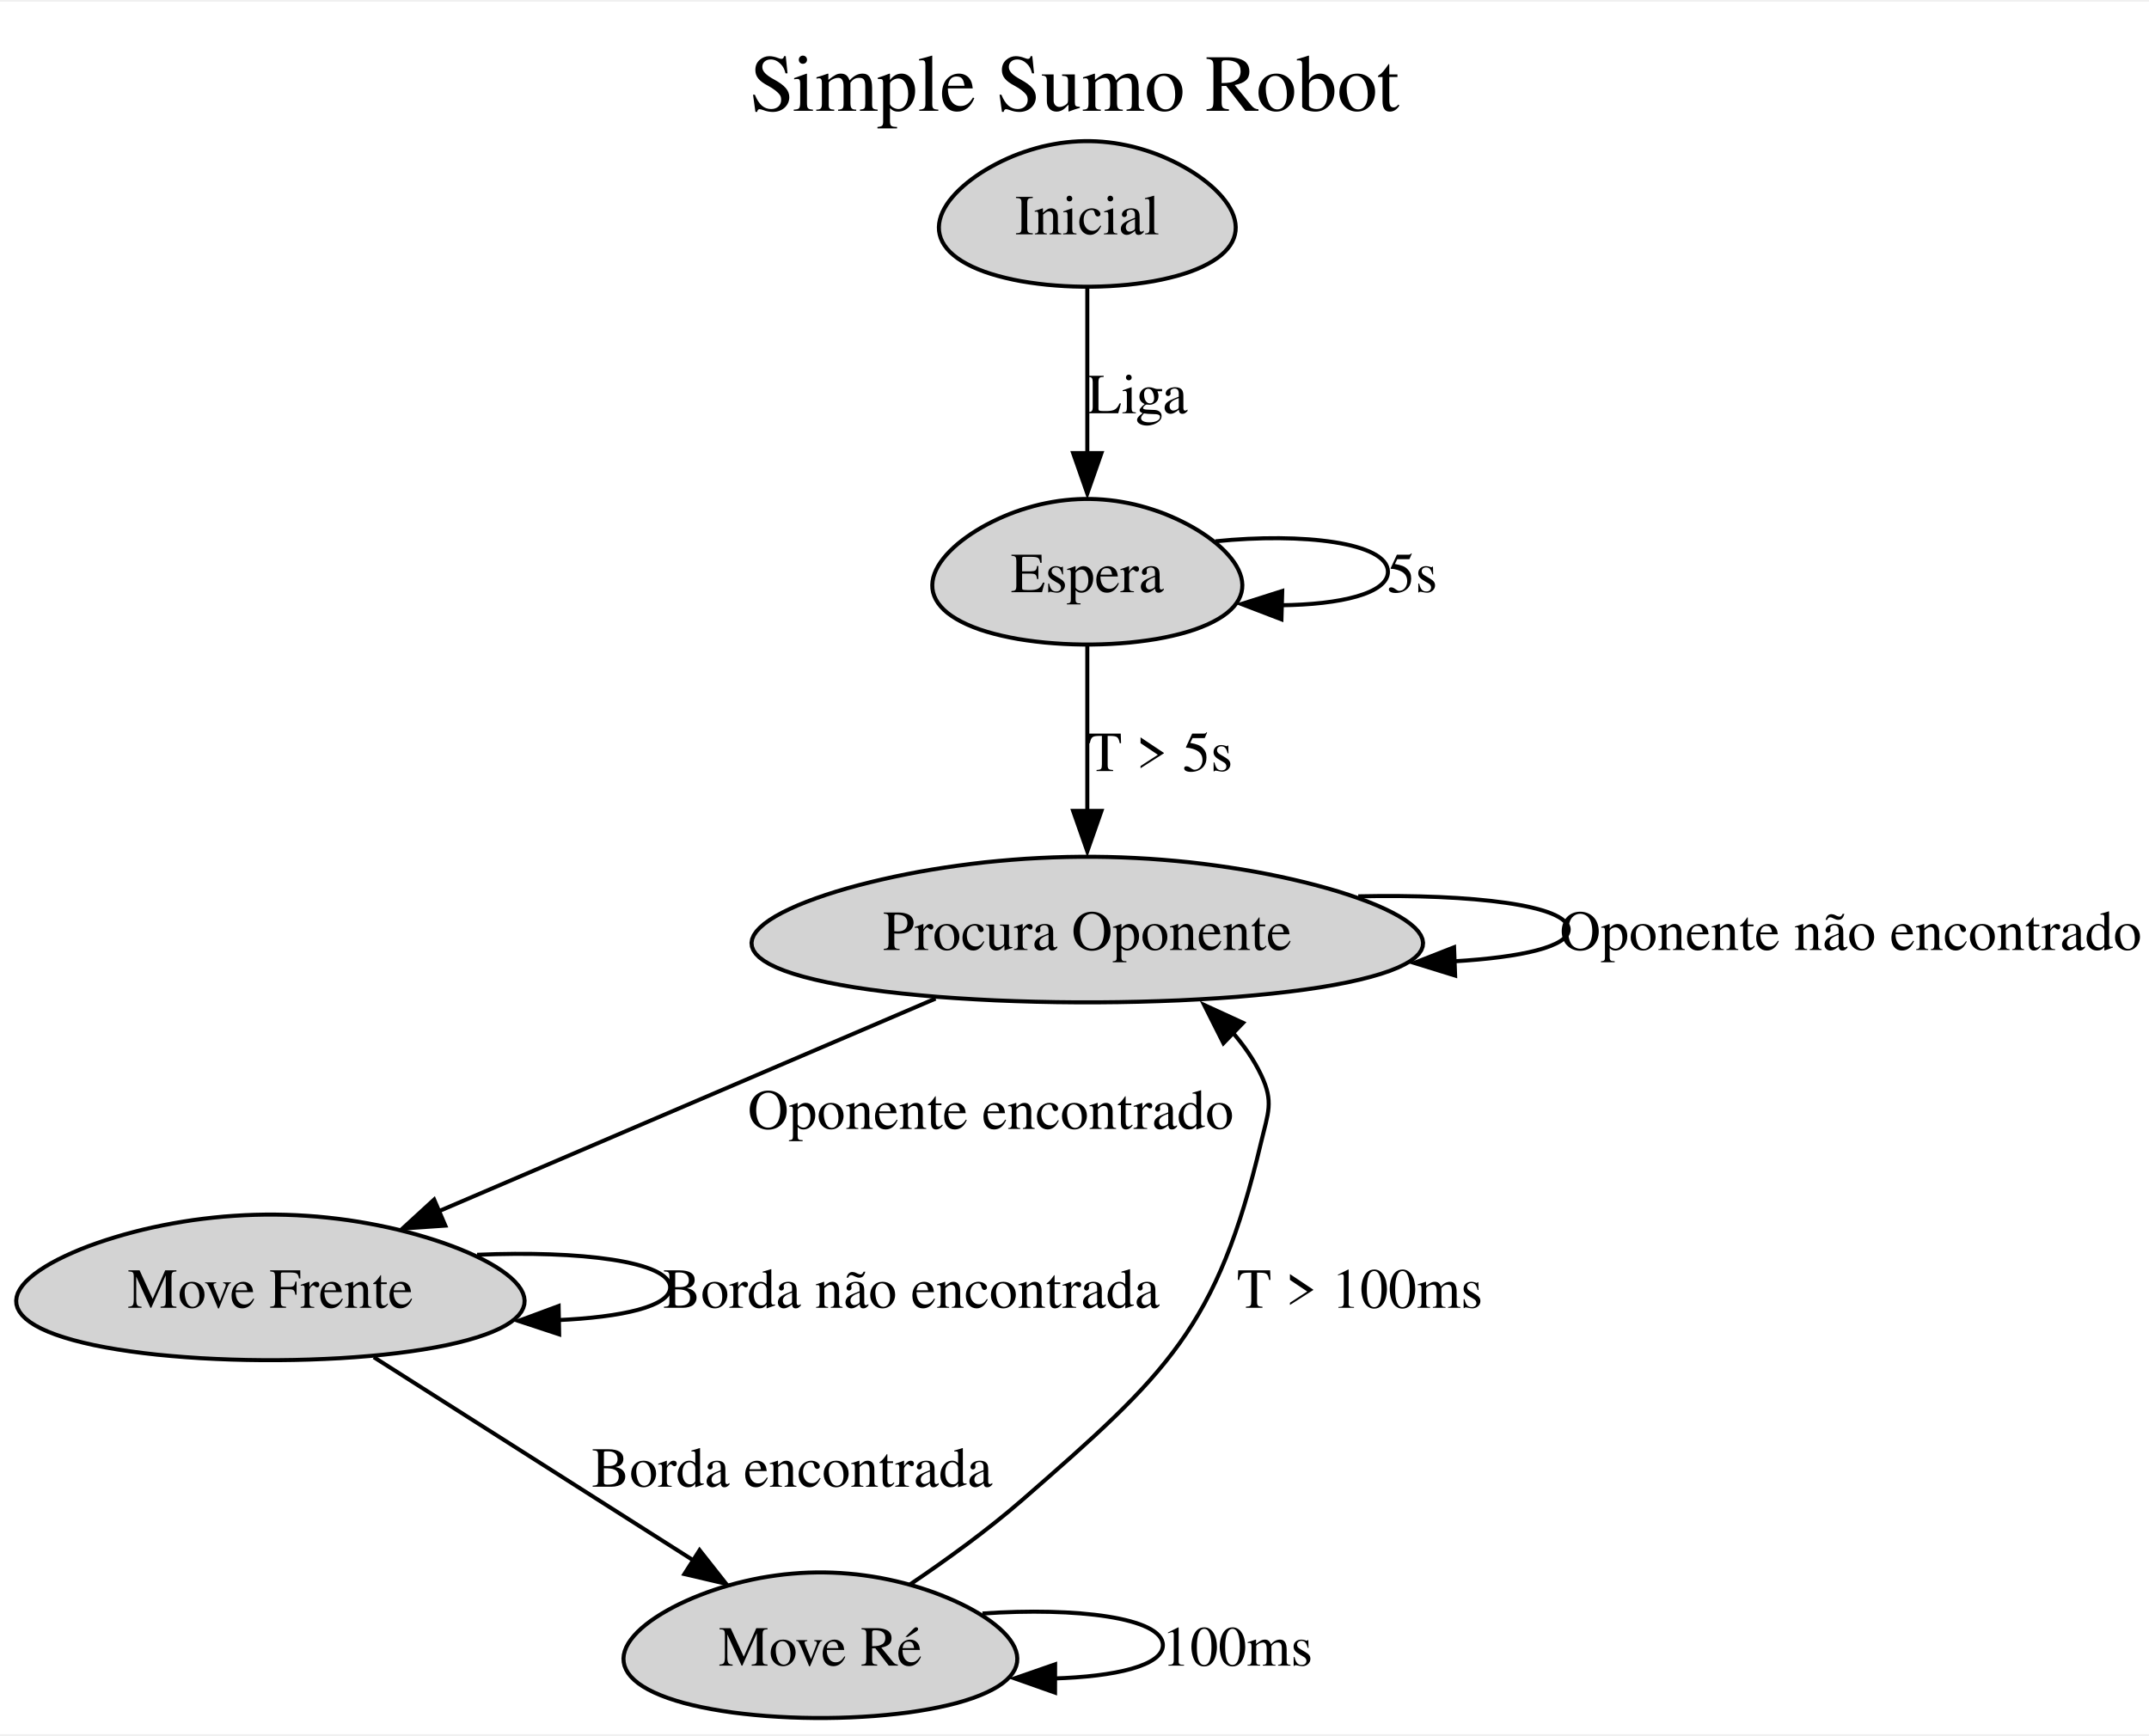
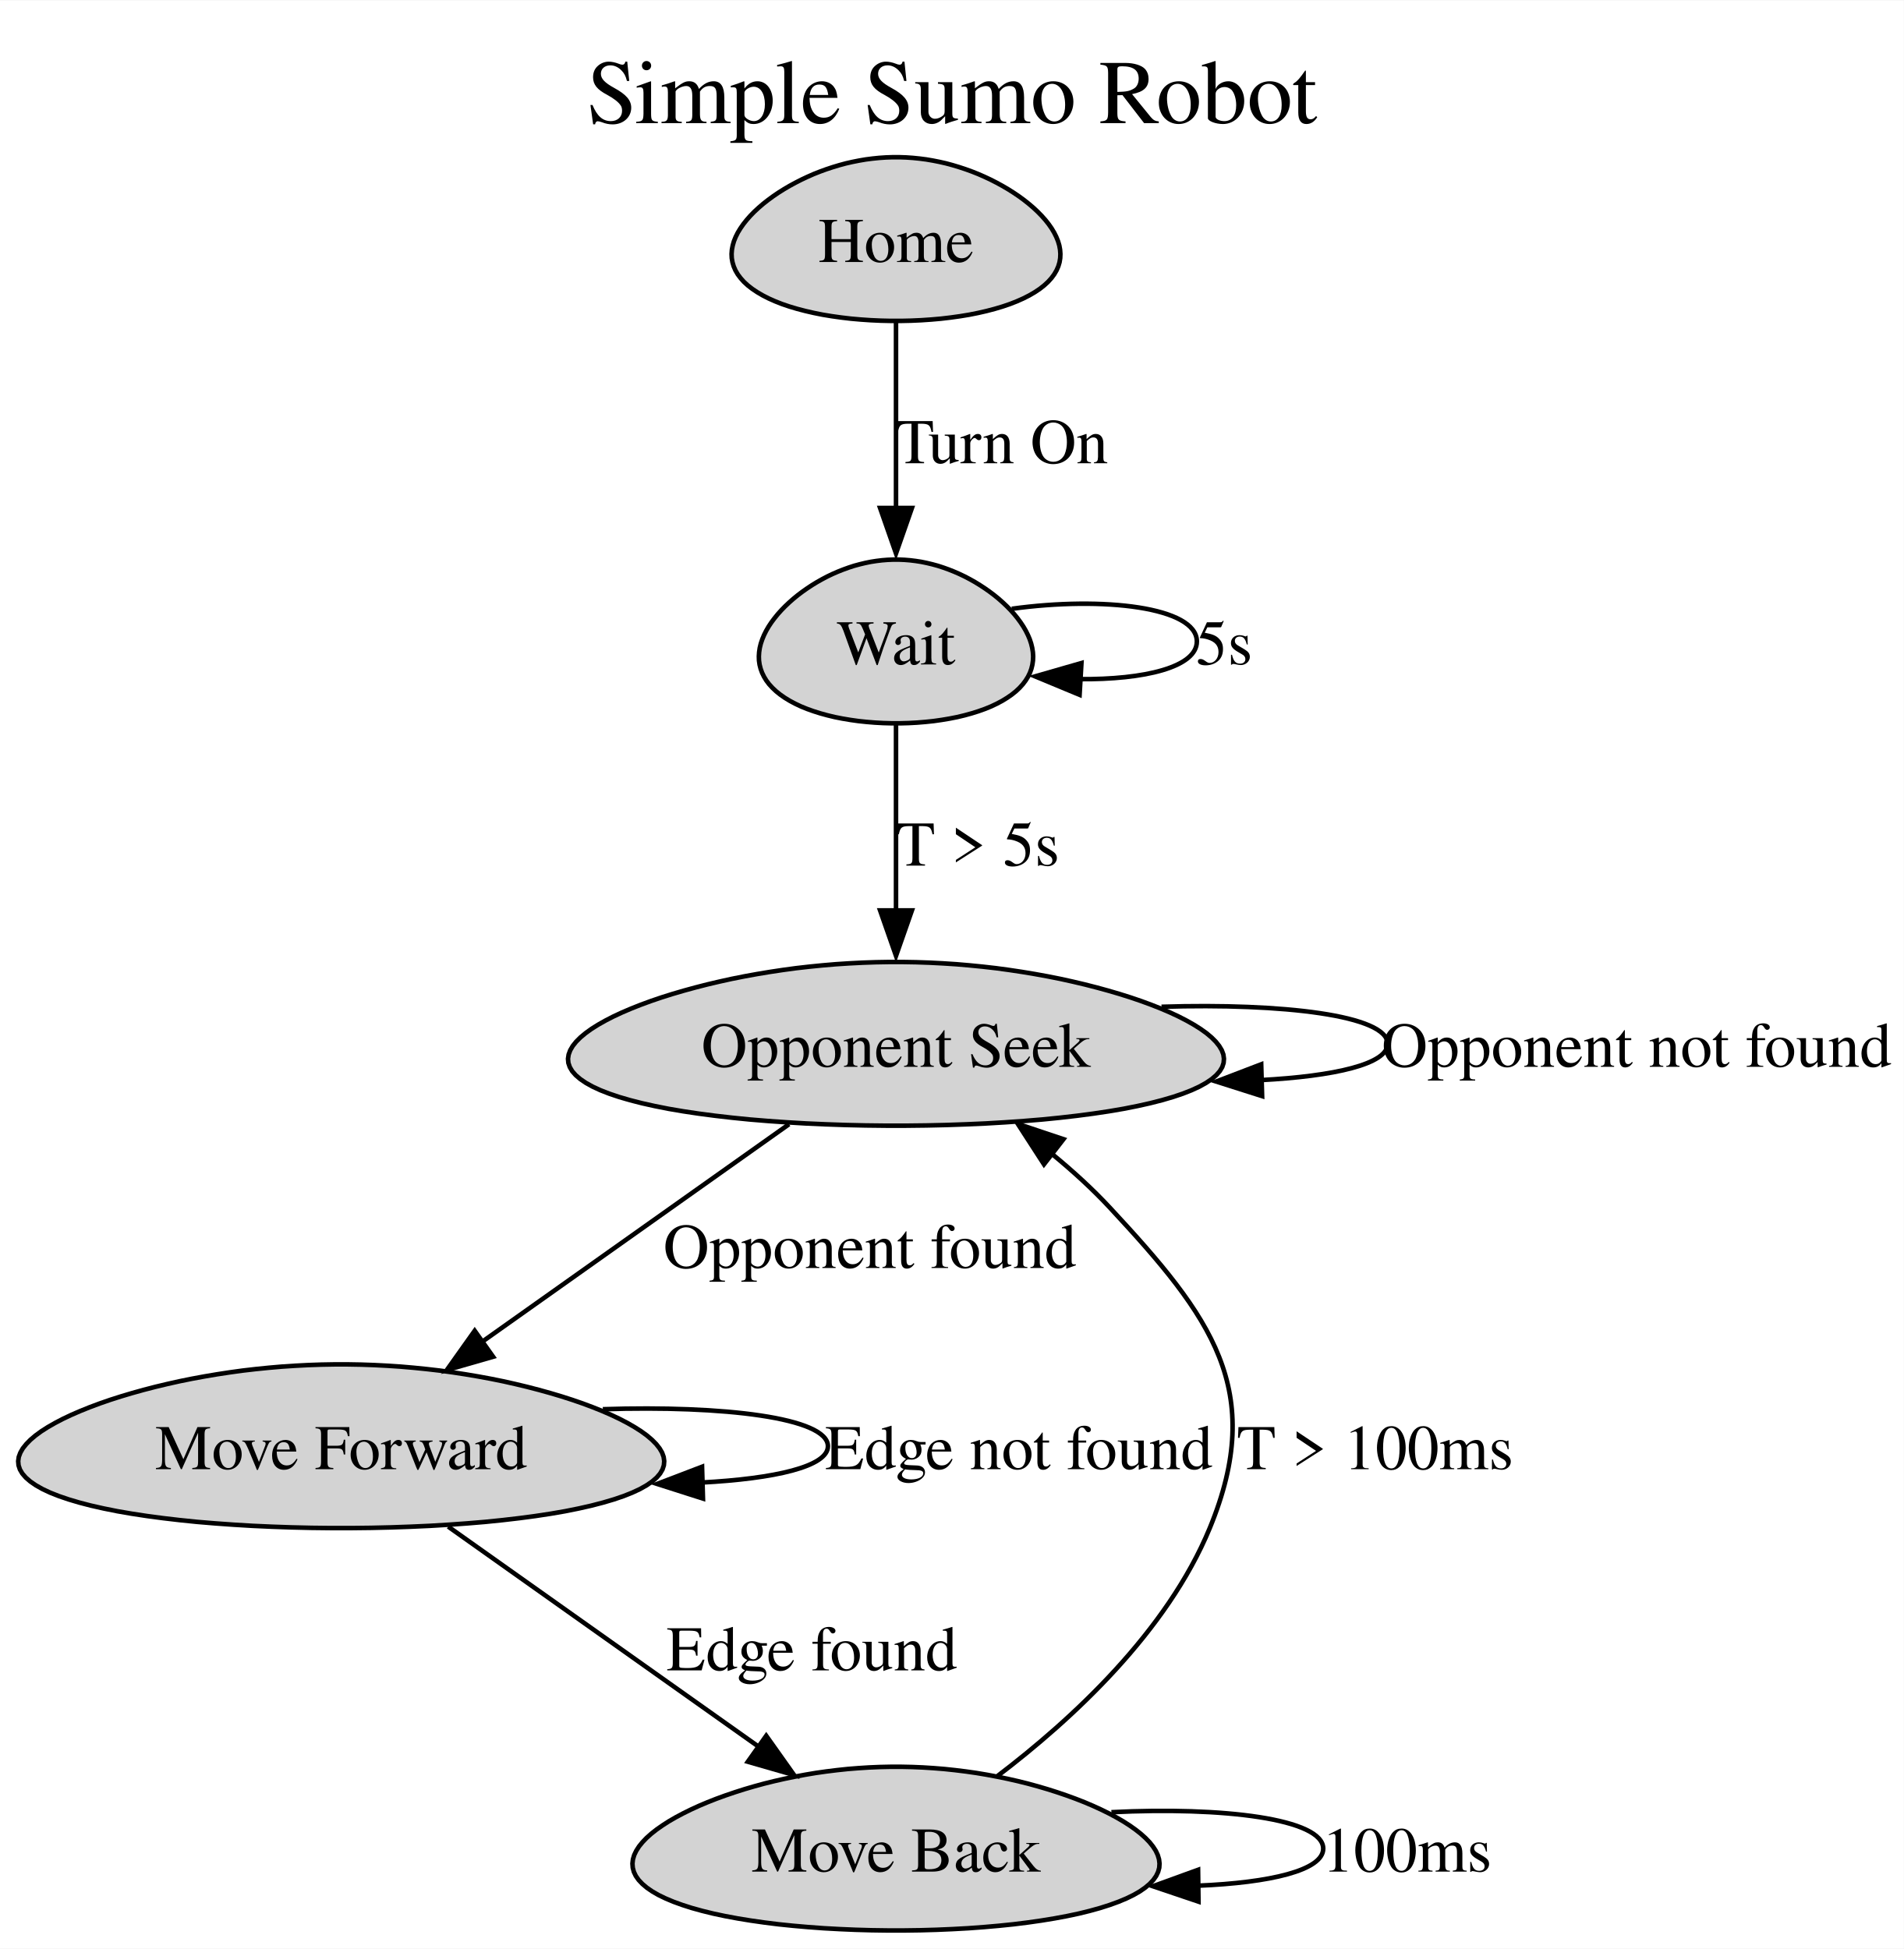
- <svg xmlns="http://www.w3.org/2000/svg" width="531pt" height="429pt" viewBox="0.00 0.00 531.39 428.50">
+ <svg xmlns="http://www.w3.org/2000/svg" width="419pt" height="429pt" viewBox="0.00 0.00 418.66 428.50">
  <g id="graph0" class="graph" transform="scale(1 1) rotate(0) translate(4 424.5)">
-     <polygon fill="white" stroke="none" points="-4,4 -4,-424.5 527.39,-424.5 527.39,4 -4,4" />
-     <text text-anchor="middle" x="261.69" y="-397.5" font-family="Times,serif" font-size="20.00">Simple Sumo Robot</text>
+     <polygon fill="white" stroke="none" points="-4,4 -4,-424.5 414.66,-424.5 414.66,4 -4,4" />
+     <text text-anchor="middle" x="205.33" y="-397.5" font-family="Times,serif" font-size="20.00">Simple Sumo Robot</text>
    <g id="node1" class="node">
-       <polygon fill="lightgray" stroke="black" points="268.26,-354.05 270.51,-354.15 272.73,-354.3 274.92,-354.49 277.08,-354.74 279.18,-355.03 281.22,-355.36 283.2,-355.75 285.1,-356.18 286.93,-356.65 288.66,-357.16 290.3,-357.71 291.85,-358.31 293.29,-358.94 294.62,-359.61 295.84,-360.31 296.95,-361.04 297.94,-361.8 298.81,-362.59 299.56,-363.41 300.19,-364.25 300.7,-365.11 301.09,-365.99 301.36,-366.89 301.52,-367.8 301.56,-368.72 301.49,-369.65 301.31,-370.59 301.03,-371.53 300.65,-372.47 300.17,-373.41 299.6,-374.35 298.94,-375.28 298.2,-376.2 297.38,-377.11 296.49,-378.01 295.53,-378.89 294.5,-379.75 293.42,-380.59 292.29,-381.41 291.11,-382.2 289.88,-382.96 288.62,-383.69 287.32,-384.39 285.98,-385.06 284.62,-385.69 283.24,-386.29 281.83,-386.84 280.41,-387.35 278.97,-387.82 277.51,-388.25 276.05,-388.64 274.57,-388.97 273.09,-389.26 271.6,-389.51 270.11,-389.7 268.61,-389.85 267.11,-389.95 265.61,-390 264.11,-390 262.61,-389.95 261.11,-389.85 259.61,-389.7 258.12,-389.51 256.63,-389.26 255.15,-388.97 253.67,-388.64 252.21,-388.25 250.76,-387.82 249.32,-387.35 247.89,-386.84 246.48,-386.29 245.1,-385.69 243.74,-385.06 242.41,-384.39 241.11,-383.69 239.84,-382.96 238.61,-382.2 237.43,-381.41 236.3,-380.59 235.22,-379.75 234.2,-378.89 233.24,-378.01 232.34,-377.11 231.53,-376.2 230.78,-375.28 230.12,-374.35 229.55,-373.41 229.07,-372.47 228.69,-371.53 228.41,-370.59 228.23,-369.65 228.16,-368.72 228.2,-367.8 228.36,-366.89 228.63,-365.99 229.02,-365.11 229.53,-364.25 230.16,-363.41 230.91,-362.59 231.79,-361.8 232.77,-361.04 233.88,-360.31 235.1,-359.61 236.43,-358.94 237.87,-358.31 239.42,-357.71 241.06,-357.16 242.8,-356.65 244.62,-356.18 246.52,-355.75 248.5,-355.36 250.55,-355.03 252.65,-354.74 254.8,-354.49 256.99,-354.3 259.22,-354.15 261.47,-354.05 263.73,-354 266,-354 268.26,-354.05" />
-       <text text-anchor="middle" x="264.86" y="-366.95" font-family="Times,serif" font-size="14.00">Inicial</text>
+       <polygon fill="lightgray" stroke="black" points="196.38,-354.05 198.6,-354.15 200.79,-354.3 202.95,-354.49 205.07,-354.74 207.14,-355.03 209.15,-355.36 211.1,-355.75 212.98,-356.18 214.77,-356.65 216.48,-357.16 218.1,-357.71 219.62,-358.31 221.04,-358.94 222.36,-359.61 223.56,-360.31 224.65,-361.04 225.62,-361.8 226.48,-362.59 227.22,-363.41 227.84,-364.25 228.34,-365.11 228.73,-365.99 229,-366.89 229.15,-367.8 229.19,-368.72 229.12,-369.65 228.95,-370.59 228.67,-371.53 228.29,-372.47 227.82,-373.41 227.26,-374.35 226.61,-375.28 225.88,-376.2 225.07,-377.11 224.19,-378.01 223.25,-378.89 222.24,-379.75 221.18,-380.59 220.06,-381.41 218.89,-382.2 217.69,-382.96 216.44,-383.69 215.16,-384.39 213.85,-385.06 212.51,-385.69 211.14,-386.29 209.76,-386.84 208.35,-387.35 206.93,-387.82 205.5,-388.25 204.06,-388.64 202.61,-388.97 201.15,-389.26 199.68,-389.51 198.21,-389.7 196.73,-389.85 195.26,-389.95 193.78,-390 192.3,-390 190.82,-389.95 189.34,-389.85 187.87,-389.7 186.4,-389.51 184.93,-389.26 183.47,-388.97 182.02,-388.64 180.57,-388.25 179.14,-387.82 177.72,-387.35 176.32,-386.84 174.93,-386.29 173.57,-385.69 172.23,-385.06 170.92,-384.39 169.63,-383.69 168.39,-382.96 167.18,-382.2 166.02,-381.41 164.9,-380.59 163.83,-379.75 162.83,-378.89 161.88,-378.01 161,-377.11 160.2,-376.2 159.47,-375.28 158.82,-374.35 158.25,-373.41 157.78,-372.47 157.4,-371.53 157.13,-370.59 156.95,-369.65 156.88,-368.72 156.92,-367.8 157.08,-366.89 157.35,-365.99 157.73,-365.11 158.23,-364.25 158.86,-363.41 159.59,-362.59 160.45,-361.8 161.43,-361.04 162.52,-360.31 163.72,-359.61 165.03,-358.94 166.45,-358.31 167.97,-357.71 169.59,-357.16 171.3,-356.65 173.1,-356.18 174.97,-355.75 176.92,-355.36 178.93,-355.03 181,-354.74 183.12,-354.49 185.28,-354.3 187.48,-354.15 189.69,-354.05 191.92,-354 194.15,-354 196.38,-354.05" />
+       <text text-anchor="middle" x="193.04" y="-366.95" font-family="Times,serif" font-size="14.00">Home</text>
    </g>
    <g id="node2" class="node">
-       <polygon fill="lightgray" stroke="black" points="268.41,-265.55 270.76,-265.65 273.08,-265.8 275.37,-265.99 277.62,-266.24 279.82,-266.53 281.95,-266.86 284.02,-267.25 286,-267.68 287.91,-268.15 289.72,-268.66 291.44,-269.21 293.05,-269.81 294.56,-270.44 295.95,-271.11 297.22,-271.81 298.38,-272.54 299.41,-273.3 300.32,-274.09 301.11,-274.91 301.76,-275.75 302.3,-276.61 302.7,-277.49 302.99,-278.39 303.15,-279.3 303.2,-280.22 303.12,-281.15 302.94,-282.09 302.64,-283.03 302.24,-283.97 301.74,-284.91 301.15,-285.85 300.46,-286.78 299.68,-287.7 298.83,-288.61 297.9,-289.51 296.89,-290.39 295.83,-291.25 294.7,-292.09 293.51,-292.91 292.28,-293.7 291,-294.46 289.68,-295.19 288.32,-295.89 286.92,-296.56 285.5,-297.19 284.06,-297.79 282.59,-298.34 281.1,-298.85 279.6,-299.32 278.08,-299.75 276.55,-300.14 275.01,-300.47 273.46,-300.76 271.9,-301.01 270.34,-301.2 268.78,-301.35 267.21,-301.45 265.65,-301.5 264.08,-301.5 262.51,-301.45 260.94,-301.35 259.38,-301.2 257.82,-301.01 256.26,-300.76 254.72,-300.47 253.18,-300.14 251.65,-299.75 250.13,-299.32 248.62,-298.85 247.13,-298.34 245.67,-297.79 244.22,-297.19 242.8,-296.56 241.41,-295.89 240.05,-295.19 238.73,-294.46 237.45,-293.7 236.21,-292.91 235.03,-292.09 233.9,-291.25 232.83,-290.39 231.83,-289.51 230.9,-288.61 230.04,-287.7 229.27,-286.78 228.58,-285.85 227.98,-284.91 227.48,-283.97 227.08,-283.03 226.78,-282.09 226.6,-281.15 226.53,-280.22 226.57,-279.3 226.73,-278.39 227.02,-277.49 227.43,-276.61 227.96,-275.75 228.62,-274.91 229.4,-274.09 230.31,-273.3 231.35,-272.54 232.5,-271.81 233.78,-271.11 235.17,-270.44 236.67,-269.81 238.28,-269.21 240,-268.66 241.81,-268.15 243.72,-267.68 245.71,-267.25 247.77,-266.86 249.91,-266.53 252.1,-266.24 254.35,-265.99 256.64,-265.8 258.97,-265.65 261.31,-265.55 263.68,-265.5 266.05,-265.5 268.41,-265.55" />
-       <text text-anchor="middle" x="264.86" y="-278.45" font-family="Times,serif" font-size="14.00">Espera</text>
+       <polygon fill="lightgray" stroke="black" points="195.83,-265.55 197.68,-265.65 199.5,-265.8 201.31,-265.99 203.07,-266.24 204.8,-266.53 206.48,-266.86 208.11,-267.25 209.67,-267.68 211.17,-268.15 212.6,-268.66 213.95,-269.21 215.21,-269.81 216.4,-270.44 217.49,-271.11 218.5,-271.81 219.41,-272.54 220.22,-273.3 220.93,-274.09 221.55,-274.91 222.07,-275.75 222.49,-276.61 222.81,-277.49 223.03,-278.39 223.16,-279.3 223.2,-280.22 223.14,-281.15 222.99,-282.09 222.76,-283.03 222.45,-283.97 222.05,-284.91 221.58,-285.85 221.04,-286.78 220.43,-287.7 219.76,-288.61 219.03,-289.51 218.24,-290.39 217.4,-291.25 216.51,-292.09 215.58,-292.91 214.61,-293.7 213.6,-294.46 212.56,-295.19 211.49,-295.89 210.4,-296.56 209.28,-297.19 208.14,-297.79 206.98,-298.34 205.81,-298.85 204.63,-299.32 203.43,-299.75 202.23,-300.14 201.02,-300.47 199.8,-300.76 198.58,-301.01 197.35,-301.2 196.12,-301.35 194.89,-301.45 193.65,-301.5 192.42,-301.5 191.19,-301.45 189.95,-301.35 188.72,-301.2 187.5,-301.01 186.27,-300.76 185.06,-300.47 183.84,-300.14 182.64,-299.75 181.45,-299.32 180.26,-298.85 179.09,-298.34 177.94,-297.79 176.8,-297.19 175.68,-296.56 174.58,-295.89 173.52,-295.19 172.48,-294.46 171.47,-293.7 170.5,-292.91 169.57,-292.09 168.68,-291.25 167.84,-290.39 167.05,-289.51 166.32,-288.61 165.64,-287.7 165.03,-286.78 164.49,-285.85 164.02,-284.91 163.63,-283.97 163.31,-283.03 163.08,-282.09 162.94,-281.15 162.88,-280.22 162.91,-279.3 163.04,-278.39 163.27,-277.49 163.59,-276.61 164.01,-275.75 164.52,-274.91 165.14,-274.09 165.86,-273.3 166.67,-272.54 167.58,-271.81 168.58,-271.11 169.68,-270.44 170.86,-269.81 172.13,-269.21 173.48,-268.66 174.91,-268.15 176.4,-267.68 177.97,-267.25 179.59,-266.86 181.27,-266.53 183,-266.24 184.77,-265.99 186.57,-265.8 188.4,-265.65 190.25,-265.55 192.11,-265.5 193.97,-265.5 195.83,-265.55" />
+       <text text-anchor="middle" x="193.04" y="-278.45" font-family="Times,serif" font-size="14.00">Wait</text>
    </g>
    <g id="edge1" class="edge">
-       <path fill="none" stroke="black" d="M264.86,-353.91C264.86,-342.14 264.86,-326.23 264.86,-312.61" />
-       <polygon fill="black" stroke="black" points="268.36,-312.85 264.86,-302.85 261.36,-312.85 268.36,-312.85" />
-       <text text-anchor="middle" x="277.24" y="-322.7" font-family="Times,serif" font-size="14.00">Liga</text>
+       <path fill="none" stroke="black" d="M193.04,-353.91C193.04,-342.14 193.04,-326.23 193.04,-312.61" />
+       <polygon fill="black" stroke="black" points="196.54,-312.85 193.04,-302.85 189.54,-312.85 196.54,-312.85" />
+       <text text-anchor="middle" x="216.29" y="-322.7" font-family="Times,serif" font-size="14.00">Turn On</text>
    </g>
    <g id="edge2" class="edge">
-       <path fill="none" stroke="black" d="M296.57,-291.03C318.11,-293.23 339.2,-290.72 339.2,-283.5 339.2,-278.13 327.51,-275.36 312.65,-275.21" />
-       <polygon fill="black" stroke="black" points="312.86,-271.73 302.96,-275.52 313.06,-278.73 312.86,-271.73" />
-       <text text-anchor="middle" x="345.2" y="-278.45" font-family="Times,serif" font-size="14.00">5s</text>
+       <path fill="none" stroke="black" d="M218.5,-290.68C238.59,-293.46 259.2,-291.06 259.2,-283.5 259.2,-277.83 247.62,-275.07 233.36,-275.21" />
+       <polygon fill="black" stroke="black" points="233.41,-271.76 223.63,-275.82 233.82,-278.75 233.41,-271.76" />
+       <text text-anchor="middle" x="265.2" y="-278.45" font-family="Times,serif" font-size="14.00">5s</text>
    </g>
    <g id="node3" class="node">
-       <polygon fill="lightgray" stroke="black" points="272.54,-177.05 277.63,-177.15 282.67,-177.3 287.63,-177.49 292.49,-177.74 297.25,-178.03 301.87,-178.36 306.35,-178.75 310.66,-179.18 314.78,-179.65 318.71,-180.16 322.42,-180.71 325.92,-181.31 329.18,-181.94 332.19,-182.61 334.95,-183.31 337.45,-184.04 339.69,-184.8 341.66,-185.59 343.36,-186.41 344.79,-187.25 345.94,-188.11 346.83,-188.99 347.44,-189.89 347.79,-190.8 347.89,-191.72 347.73,-192.65 347.33,-193.59 346.69,-194.53 345.83,-195.47 344.74,-196.41 343.45,-197.35 341.96,-198.28 340.28,-199.2 338.43,-200.11 336.41,-201.01 334.24,-201.89 331.92,-202.75 329.48,-203.59 326.92,-204.41 324.24,-205.2 321.47,-205.96 318.61,-206.69 315.66,-207.39 312.65,-208.06 309.57,-208.69 306.44,-209.29 303.26,-209.84 300.03,-210.35 296.77,-210.82 293.49,-211.25 290.17,-211.64 286.83,-211.97 283.48,-212.26 280.11,-212.51 276.73,-212.7 273.35,-212.85 269.96,-212.95 266.56,-213 263.16,-213 259.77,-212.95 256.38,-212.85 252.99,-212.7 249.61,-212.51 246.24,-212.26 242.89,-211.97 239.55,-211.64 236.24,-211.25 232.95,-210.82 229.69,-210.35 226.47,-209.84 223.29,-209.29 220.15,-208.69 217.08,-208.06 214.06,-207.39 211.12,-206.69 208.26,-205.96 205.48,-205.2 202.81,-204.41 200.24,-203.59 197.8,-202.75 195.49,-201.89 193.31,-201.01 191.3,-200.11 189.44,-199.2 187.76,-198.28 186.27,-197.35 184.98,-196.41 183.9,-195.47 183.03,-194.53 182.39,-193.59 181.99,-192.65 181.83,-191.72 181.93,-190.8 182.28,-189.89 182.9,-188.99 183.78,-188.11 184.94,-187.25 186.36,-186.41 188.06,-185.59 190.03,-184.8 192.27,-184.04 194.77,-183.31 197.53,-182.61 200.55,-181.94 203.81,-181.31 207.3,-180.71 211.02,-180.16 214.94,-179.65 219.07,-179.18 223.38,-178.75 227.85,-178.36 232.47,-178.03 237.23,-177.74 242.1,-177.49 247.06,-177.3 252.09,-177.15 257.18,-177.05 262.3,-177 267.43,-177 272.54,-177.05" />
-       <text text-anchor="middle" x="264.86" y="-189.95" font-family="Times,serif" font-size="14.00">Procura Oponente</text>
+       <polygon fill="lightgray" stroke="black" points="199.71,-177.05 204.13,-177.15 208.5,-177.3 212.81,-177.49 217.04,-177.74 221.17,-178.03 225.19,-178.36 229.08,-178.75 232.82,-179.18 236.4,-179.65 239.81,-180.16 243.04,-180.71 246.08,-181.31 248.91,-181.94 251.53,-182.61 253.93,-183.31 256.1,-184.04 258.04,-184.8 259.75,-185.59 261.23,-186.41 262.47,-187.25 263.47,-188.11 264.24,-188.99 264.78,-189.89 265.08,-190.8 265.16,-191.72 265.03,-192.65 264.68,-193.59 264.12,-194.53 263.37,-195.47 262.43,-196.41 261.31,-197.35 260.01,-198.28 258.55,-199.2 256.94,-200.11 255.19,-201.01 253.31,-201.89 251.3,-202.75 249.17,-203.59 246.94,-204.41 244.62,-205.2 242.21,-205.96 239.72,-206.69 237.17,-207.39 234.55,-208.06 231.88,-208.69 229.15,-209.29 226.39,-209.84 223.59,-210.35 220.76,-210.82 217.9,-211.25 215.02,-211.64 212.13,-211.97 209.21,-212.26 206.29,-212.51 203.35,-212.7 200.41,-212.85 197.46,-212.95 194.51,-213 191.56,-213 188.61,-212.95 185.67,-212.85 182.72,-212.7 179.79,-212.51 176.86,-212.26 173.95,-211.97 171.05,-211.64 168.17,-211.25 165.31,-210.82 162.48,-210.35 159.68,-209.84 156.92,-209.29 154.2,-208.69 151.52,-208.06 148.91,-207.39 146.35,-206.69 143.86,-205.96 141.45,-205.2 139.13,-204.41 136.9,-203.59 134.78,-202.75 132.77,-201.89 130.88,-201.01 129.13,-200.11 127.52,-199.2 126.06,-198.28 124.77,-197.35 123.64,-196.41 122.7,-195.47 121.95,-194.53 121.4,-193.59 121.05,-192.65 120.91,-191.72 120.99,-190.8 121.3,-189.89 121.83,-188.99 122.6,-188.11 123.61,-187.25 124.84,-186.41 126.32,-185.59 128.03,-184.8 129.98,-184.04 132.15,-183.31 134.55,-182.61 137.17,-181.94 140,-181.31 143.03,-180.71 146.26,-180.16 149.67,-179.65 153.26,-179.18 157,-178.75 160.88,-178.36 164.9,-178.03 169.03,-177.74 173.26,-177.49 177.57,-177.3 181.94,-177.15 186.36,-177.05 190.81,-177 195.27,-177 199.71,-177.05" />
+       <text text-anchor="middle" x="193.04" y="-189.95" font-family="Times,serif" font-size="14.00">Opponent Seek</text>
    </g>
    <g id="edge3" class="edge">
-       <path fill="none" stroke="black" d="M264.86,-265.41C264.86,-253.64 264.86,-237.73 264.86,-224.11" />
-       <polygon fill="black" stroke="black" points="268.36,-224.35 264.86,-214.35 261.36,-224.35 268.36,-224.35" />
-       <text text-anchor="middle" x="282.86" y="-234.2" font-family="Times,serif" font-size="14.00">T &gt; 5s</text>
+       <path fill="none" stroke="black" d="M193.04,-265.41C193.04,-253.64 193.04,-237.73 193.04,-224.11" />
+       <polygon fill="black" stroke="black" points="196.54,-224.35 193.04,-214.35 189.54,-224.35 196.54,-224.35" />
+       <text text-anchor="middle" x="211.04" y="-234.2" font-family="Times,serif" font-size="14.00">T &gt; 5s</text>
    </g>
    <g id="edge4" class="edge">
-       <path fill="none" stroke="black" d="M331.86,-203.22C359.99,-203.81 383.89,-201.07 383.89,-195 383.89,-190.76 372.23,-188.14 355.61,-187.15" />
-       <polygon fill="black" stroke="black" points="355.81,-183.62 345.69,-186.75 355.55,-190.62 355.81,-183.62" />
-       <text text-anchor="middle" x="453.64" y="-189.95" font-family="Times,serif" font-size="14.00">Oponente não encontrado</text>
+       <path fill="none" stroke="black" d="M251.43,-203.15C278.04,-203.98 301.16,-201.27 301.16,-195 301.16,-190.54 289.47,-187.88 273.15,-187.02" />
+       <polygon fill="black" stroke="black" points="273.55,-183.5 263.45,-186.71 273.35,-190.5 273.55,-183.5" />
+       <text text-anchor="middle" x="355.91" y="-189.95" font-family="Times,serif" font-size="14.00">Opponent not found</text>
    </g>
    <g id="node4" class="node">
-       <polygon fill="lightgray" stroke="black" points="68.68,-88.55 72.53,-88.65 76.34,-88.8 80.1,-88.99 83.78,-89.24 87.38,-89.53 90.88,-89.86 94.27,-90.25 97.53,-90.68 100.66,-91.15 103.63,-91.66 106.44,-92.21 109.09,-92.81 111.55,-93.44 113.84,-94.11 115.93,-94.81 117.82,-95.54 119.52,-96.3 121.01,-97.09 122.29,-97.91 123.37,-98.75 124.25,-99.61 124.92,-100.49 125.38,-101.39 125.65,-102.3 125.72,-103.22 125.6,-104.15 125.3,-105.09 124.82,-106.03 124.16,-106.97 123.34,-107.91 122.36,-108.85 121.23,-109.78 119.96,-110.7 118.56,-111.61 117.03,-112.51 115.39,-113.39 113.64,-114.25 111.79,-115.09 109.84,-115.91 107.82,-116.7 105.72,-117.46 103.55,-118.19 101.32,-118.89 99.04,-119.56 96.71,-120.19 94.34,-120.79 91.93,-121.34 89.49,-121.85 87.02,-122.32 84.53,-122.75 82.02,-123.14 79.5,-123.47 76.96,-123.76 74.41,-124.01 71.85,-124.2 69.29,-124.35 66.72,-124.45 64.15,-124.5 61.58,-124.5 59,-124.45 56.44,-124.35 53.87,-124.2 51.31,-124.01 48.76,-123.76 46.23,-123.47 43.7,-123.14 41.19,-122.75 38.7,-122.32 36.23,-121.85 33.79,-121.34 31.38,-120.79 29.01,-120.19 26.68,-119.56 24.4,-118.89 22.17,-118.19 20,-117.46 17.9,-116.7 15.88,-115.91 13.94,-115.09 12.09,-114.25 10.34,-113.39 8.69,-112.51 7.16,-111.61 5.76,-110.7 4.49,-109.78 3.36,-108.85 2.38,-107.91 1.56,-106.97 0.91,-106.03 0.42,-105.09 0.12,-104.15 0,-103.22 0.07,-102.3 0.34,-101.39 0.81,-100.49 1.48,-99.61 2.35,-98.75 3.43,-97.91 4.72,-97.09 6.21,-96.3 7.9,-95.54 9.8,-94.81 11.89,-94.11 14.17,-93.44 16.64,-92.81 19.28,-92.21 22.09,-91.66 25.07,-91.15 28.19,-90.68 31.45,-90.25 34.84,-89.86 38.34,-89.53 41.94,-89.24 45.63,-88.99 49.38,-88.8 53.19,-88.65 57.04,-88.55 60.92,-88.5 64.8,-88.5 68.68,-88.55" />
-       <text text-anchor="middle" x="62.86" y="-101.45" font-family="Times,serif" font-size="14.00">Move Frente</text>
+       <polygon fill="lightgray" stroke="black" points="77.61,-88.55 81.96,-88.65 86.27,-88.8 90.51,-88.99 94.68,-89.24 98.75,-89.53 102.7,-89.86 106.53,-90.25 110.22,-90.68 113.75,-91.15 117.11,-91.66 120.29,-92.21 123.28,-92.81 126.06,-93.44 128.64,-94.11 131.01,-94.81 133.15,-95.54 135.06,-96.3 136.75,-97.09 138.2,-97.91 139.42,-98.75 140.41,-99.61 141.16,-100.49 141.69,-101.39 141.99,-102.3 142.07,-103.22 141.94,-104.15 141.6,-105.09 141.05,-106.03 140.31,-106.97 139.38,-107.91 138.28,-108.85 137,-109.78 135.56,-110.7 133.98,-111.61 132.25,-112.51 130.39,-113.39 128.42,-114.25 126.32,-115.09 124.13,-115.91 121.84,-116.7 119.47,-117.46 117.02,-118.19 114.5,-118.89 111.92,-119.56 109.29,-120.19 106.61,-120.79 103.89,-121.34 101.13,-121.85 98.34,-122.32 95.53,-122.75 92.69,-123.14 89.84,-123.47 86.97,-123.76 84.09,-124.01 81.2,-124.2 78.3,-124.35 75.4,-124.45 72.49,-124.5 69.58,-124.5 66.68,-124.45 63.78,-124.35 60.88,-124.2 57.99,-124.01 55.11,-123.76 52.24,-123.47 49.38,-123.14 46.55,-122.75 43.73,-122.32 40.94,-121.85 38.19,-121.34 35.47,-120.79 32.79,-120.19 30.15,-119.56 27.57,-118.89 25.06,-118.19 22.61,-117.46 20.23,-116.7 17.95,-115.91 15.75,-115.09 13.66,-114.25 11.68,-113.39 9.82,-112.51 8.1,-111.61 6.51,-110.7 5.07,-109.78 3.8,-108.85 2.69,-107.91 1.77,-106.97 1.02,-106.03 0.48,-105.09 0.13,-104.15 0,-103.22 0.08,-102.3 0.38,-101.39 0.91,-100.49 1.67,-99.61 2.66,-98.75 3.88,-97.91 5.33,-97.09 7.01,-96.3 8.93,-95.54 11.07,-94.81 13.43,-94.11 16.01,-93.44 18.8,-92.81 21.79,-92.21 24.97,-91.66 28.33,-91.15 31.86,-90.68 35.54,-90.25 39.37,-89.86 43.33,-89.53 47.39,-89.24 51.56,-88.99 55.8,-88.8 60.11,-88.65 64.46,-88.55 68.84,-88.5 73.23,-88.5 77.61,-88.55" />
+       <text text-anchor="middle" x="71.04" y="-101.45" font-family="Times,serif" font-size="14.00">Move Forward</text>
    </g>
    <g id="edge5" class="edge">
-       <path fill="none" stroke="black" d="M227.34,-177.93C192.4,-162.97 140.42,-140.71 104.28,-125.24" />
-       <polygon fill="black" stroke="black" points="106.11,-121.78 95.54,-121.06 103.35,-128.22 106.11,-121.78" />
-       <text text-anchor="middle" x="240.99" y="-145.7" font-family="Times,serif" font-size="14.00">Oponente encontrado</text>
+       <path fill="none" stroke="black" d="M169.51,-177.32C150.33,-163.72 123.08,-144.4 102.11,-129.53" />
+       <polygon fill="black" stroke="black" points="104.44,-126.18 94.25,-123.25 100.39,-131.89 104.44,-126.18" />
+       <text text-anchor="middle" x="187.29" y="-145.7" font-family="Times,serif" font-size="14.00">Opponent found</text>
    </g>
    <g id="edge6" class="edge">
-       <path fill="none" stroke="black" d="M113.98,-114.56C139.25,-115.65 161.72,-112.96 161.72,-106.5 161.72,-101.81 149.89,-99.11 133.74,-98.4" />
-       <polygon fill="black" stroke="black" points="134.26,-94.89 124.2,-98.21 134.13,-101.89 134.26,-94.89" />
-       <text text-anchor="middle" x="221.35" y="-101.45" font-family="Times,serif" font-size="14.00">Borda não encontrada</text>
+       <path fill="none" stroke="black" d="M128.57,-114.64C155.02,-115.5 178.07,-112.79 178.07,-106.5 178.07,-102.03 166.41,-99.36 150.15,-98.51" />
+       <polygon fill="black" stroke="black" points="150.59,-94.99 140.5,-98.21 150.39,-101.99 150.59,-94.99" />
+       <text text-anchor="middle" x="220.07" y="-101.45" font-family="Times,serif" font-size="14.00">Edge not found</text>
    </g>
    <g id="node5" class="node">
-       <polygon fill="lightgray" stroke="black" points="203.37,-0.05 206.35,-0.15 209.3,-0.3 212.21,-0.49 215.07,-0.74 217.86,-1.03 220.57,-1.36 223.19,-1.75 225.72,-2.18 228.14,-2.65 230.44,-3.16 232.62,-3.71 234.67,-4.31 236.58,-4.94 238.35,-5.61 239.96,-6.31 241.43,-7.04 242.75,-7.8 243.9,-8.59 244.9,-9.41 245.73,-10.25 246.41,-11.11 246.93,-11.99 247.29,-12.89 247.5,-13.8 247.55,-14.72 247.46,-15.65 247.22,-16.59 246.85,-17.53 246.34,-18.47 245.71,-19.41 244.95,-20.35 244.07,-21.28 243.09,-22.2 242,-23.11 240.82,-24.01 239.55,-24.89 238.19,-25.75 236.76,-26.59 235.25,-27.41 233.68,-28.2 232.06,-28.96 230.38,-29.69 228.65,-30.39 226.89,-31.06 225.08,-31.69 223.24,-32.29 221.38,-32.84 219.49,-33.35 217.58,-33.82 215.65,-34.25 213.7,-34.64 211.75,-34.97 209.78,-35.26 207.81,-35.51 205.82,-35.7 203.84,-35.85 201.85,-35.95 199.86,-36 197.87,-36 195.87,-35.95 193.88,-35.85 191.9,-35.7 189.92,-35.51 187.94,-35.26 185.98,-34.97 184.02,-34.64 182.08,-34.25 180.15,-33.82 178.24,-33.35 176.35,-32.84 174.48,-32.29 172.64,-31.69 170.84,-31.06 169.07,-30.39 167.34,-29.69 165.67,-28.96 164.04,-28.2 162.47,-27.41 160.97,-26.59 159.53,-25.75 158.18,-24.89 156.9,-24.01 155.72,-23.11 154.63,-22.2 153.65,-21.28 152.78,-20.35 152.02,-19.41 151.38,-18.47 150.87,-17.53 150.5,-16.59 150.26,-15.65 150.17,-14.72 150.23,-13.8 150.43,-12.89 150.8,-11.99 151.31,-11.11 151.99,-10.25 152.83,-9.41 153.82,-8.59 154.98,-7.8 156.29,-7.04 157.76,-6.31 159.38,-5.61 161.15,-4.94 163.06,-4.31 165.11,-3.71 167.28,-3.16 169.59,-2.65 172.01,-2.18 174.53,-1.75 177.16,-1.36 179.87,-1.03 182.66,-0.74 185.51,-0.49 188.42,-0.3 191.37,-0.15 194.36,-0.05 197.36,0 200.37,0 203.37,-0.05" />
-       <text text-anchor="middle" x="198.86" y="-12.95" font-family="Times,serif" font-size="14.00">Move Ré</text>
+       <polygon fill="lightgray" stroke="black" points="198.4,-0.05 201.95,-0.15 205.47,-0.3 208.93,-0.49 212.33,-0.74 215.65,-1.03 218.87,-1.36 222,-1.75 225,-2.18 227.88,-2.65 230.62,-3.16 233.22,-3.71 235.66,-4.31 237.93,-4.94 240.03,-5.61 241.96,-6.31 243.71,-7.04 245.27,-7.8 246.65,-8.59 247.83,-9.41 248.83,-10.25 249.63,-11.11 250.25,-11.99 250.68,-12.89 250.93,-13.8 250.99,-14.72 250.88,-15.65 250.6,-16.59 250.16,-17.53 249.55,-18.47 248.8,-19.41 247.89,-20.35 246.85,-21.28 245.68,-22.2 244.39,-23.11 242.98,-24.01 241.46,-24.89 239.85,-25.75 238.14,-26.59 236.35,-27.41 234.49,-28.2 232.55,-28.96 230.55,-29.69 228.5,-30.39 226.39,-31.06 224.25,-31.69 222.06,-32.29 219.84,-32.84 217.59,-33.35 215.31,-33.82 213.02,-34.25 210.7,-34.64 208.38,-34.97 206.03,-35.26 203.68,-35.51 201.33,-35.7 198.96,-35.85 196.59,-35.95 194.22,-36 191.85,-36 189.48,-35.95 187.11,-35.85 184.75,-35.7 182.39,-35.51 180.04,-35.26 177.7,-34.97 175.37,-34.64 173.06,-34.25 170.76,-33.82 168.49,-33.35 166.24,-32.84 164.02,-32.29 161.83,-31.69 159.68,-31.06 157.58,-30.39 155.52,-29.69 153.52,-28.96 151.59,-28.2 149.72,-27.41 147.93,-26.59 146.23,-25.75 144.61,-24.89 143.09,-24.01 141.69,-23.11 140.39,-22.2 139.22,-21.28 138.18,-20.35 137.28,-19.41 136.52,-18.47 135.92,-17.53 135.47,-16.59 135.19,-15.65 135.08,-14.72 135.15,-13.8 135.39,-12.89 135.82,-11.99 136.44,-11.11 137.25,-10.25 138.24,-9.41 139.43,-8.59 140.8,-7.8 142.37,-7.04 144.11,-6.31 146.04,-5.61 148.14,-4.94 150.42,-4.31 152.86,-3.71 155.45,-3.16 158.19,-2.65 161.07,-2.18 164.08,-1.75 167.2,-1.36 170.43,-1.03 173.75,-0.74 177.15,-0.49 180.61,-0.3 184.12,-0.15 187.67,-0.05 191.25,0 194.83,0 198.4,-0.05" />
+       <text text-anchor="middle" x="193.04" y="-12.95" font-family="Times,serif" font-size="14.00">Move Back</text>
    </g>
    <g id="edge7" class="edge">
-       <path fill="none" stroke="black" d="M88.44,-89.23C110.86,-74.97 143.51,-54.2 167.5,-38.95" />
-       <polygon fill="black" stroke="black" points="168.99,-41.51 175.55,-33.19 165.23,-35.6 168.99,-41.51" />
-       <text text-anchor="middle" x="191.86" y="-57.2" font-family="Times,serif" font-size="14.00">Borda encontrada</text>
+       <path fill="none" stroke="black" d="M94.56,-88.82C113.98,-75.05 141.68,-55.41 162.76,-40.47" />
+       <polygon fill="black" stroke="black" points="164.5,-42.82 170.63,-34.18 160.45,-37.11 164.5,-42.82" />
+       <text text-anchor="middle" x="174.54" y="-57.2" font-family="Times,serif" font-size="14.00">Edge found</text>
    </g>
    <g id="edge9" class="edge">
-       <path fill="none" stroke="black" d="M221.02,-33.03C229.99,-39.08 240.23,-46.48 248.86,-54 284.5,-85.06 297,-96.49 307.86,-142.5 309.55,-149.64 311.01,-152.38 307.86,-159 306.01,-162.9 303.48,-166.5 300.58,-169.8" />
-       <polygon fill="black" stroke="black" points="298.52,-166.89 293.76,-176.35 303.38,-171.93 298.52,-166.89" />
-       <text text-anchor="middle" x="332.24" y="-101.45" font-family="Times,serif" font-size="14.00">T &gt; 100ms</text>
+       <path fill="none" stroke="black" d="M215.41,-34.01C231.76,-46.44 252.64,-65.71 262.04,-88.5 274.54,-118.85 262.39,-134.97 240.04,-159 236.24,-163.09 231.91,-167.03 227.45,-170.7" />
+       <polygon fill="black" stroke="black" points="225.58,-168.5 219.83,-177.39 229.87,-174.03 225.58,-168.5" />
+       <text text-anchor="middle" x="298.41" y="-101.45" font-family="Times,serif" font-size="14.00">T &gt; 100ms</text>
    </g>
    <g id="edge8" class="edge">
-       <path fill="none" stroke="black" d="M238.94,-25.84C262.05,-27.44 283.55,-24.83 283.55,-18 283.55,-12.97 271.86,-10.22 256.46,-9.77" />
-       <polygon fill="black" stroke="black" points="256.88,-6.27 246.89,-9.8 256.9,-13.27 256.88,-6.27" />
-       <text text-anchor="middle" x="301.93" y="-12.95" font-family="Times,serif" font-size="14.00">100ms</text>
+       <path fill="none" stroke="black" d="M240.41,-26.01C264.91,-27.24 286.99,-24.57 286.99,-18 286.99,-13.21 275.27,-10.5 259.44,-9.85" />
+       <polygon fill="black" stroke="black" points="259.56,-6.34 249.52,-9.73 259.47,-13.34 259.56,-6.34" />
+       <text text-anchor="middle" x="305.37" y="-12.95" font-family="Times,serif" font-size="14.00">100ms</text>
    </g>
  </g>
</svg>
